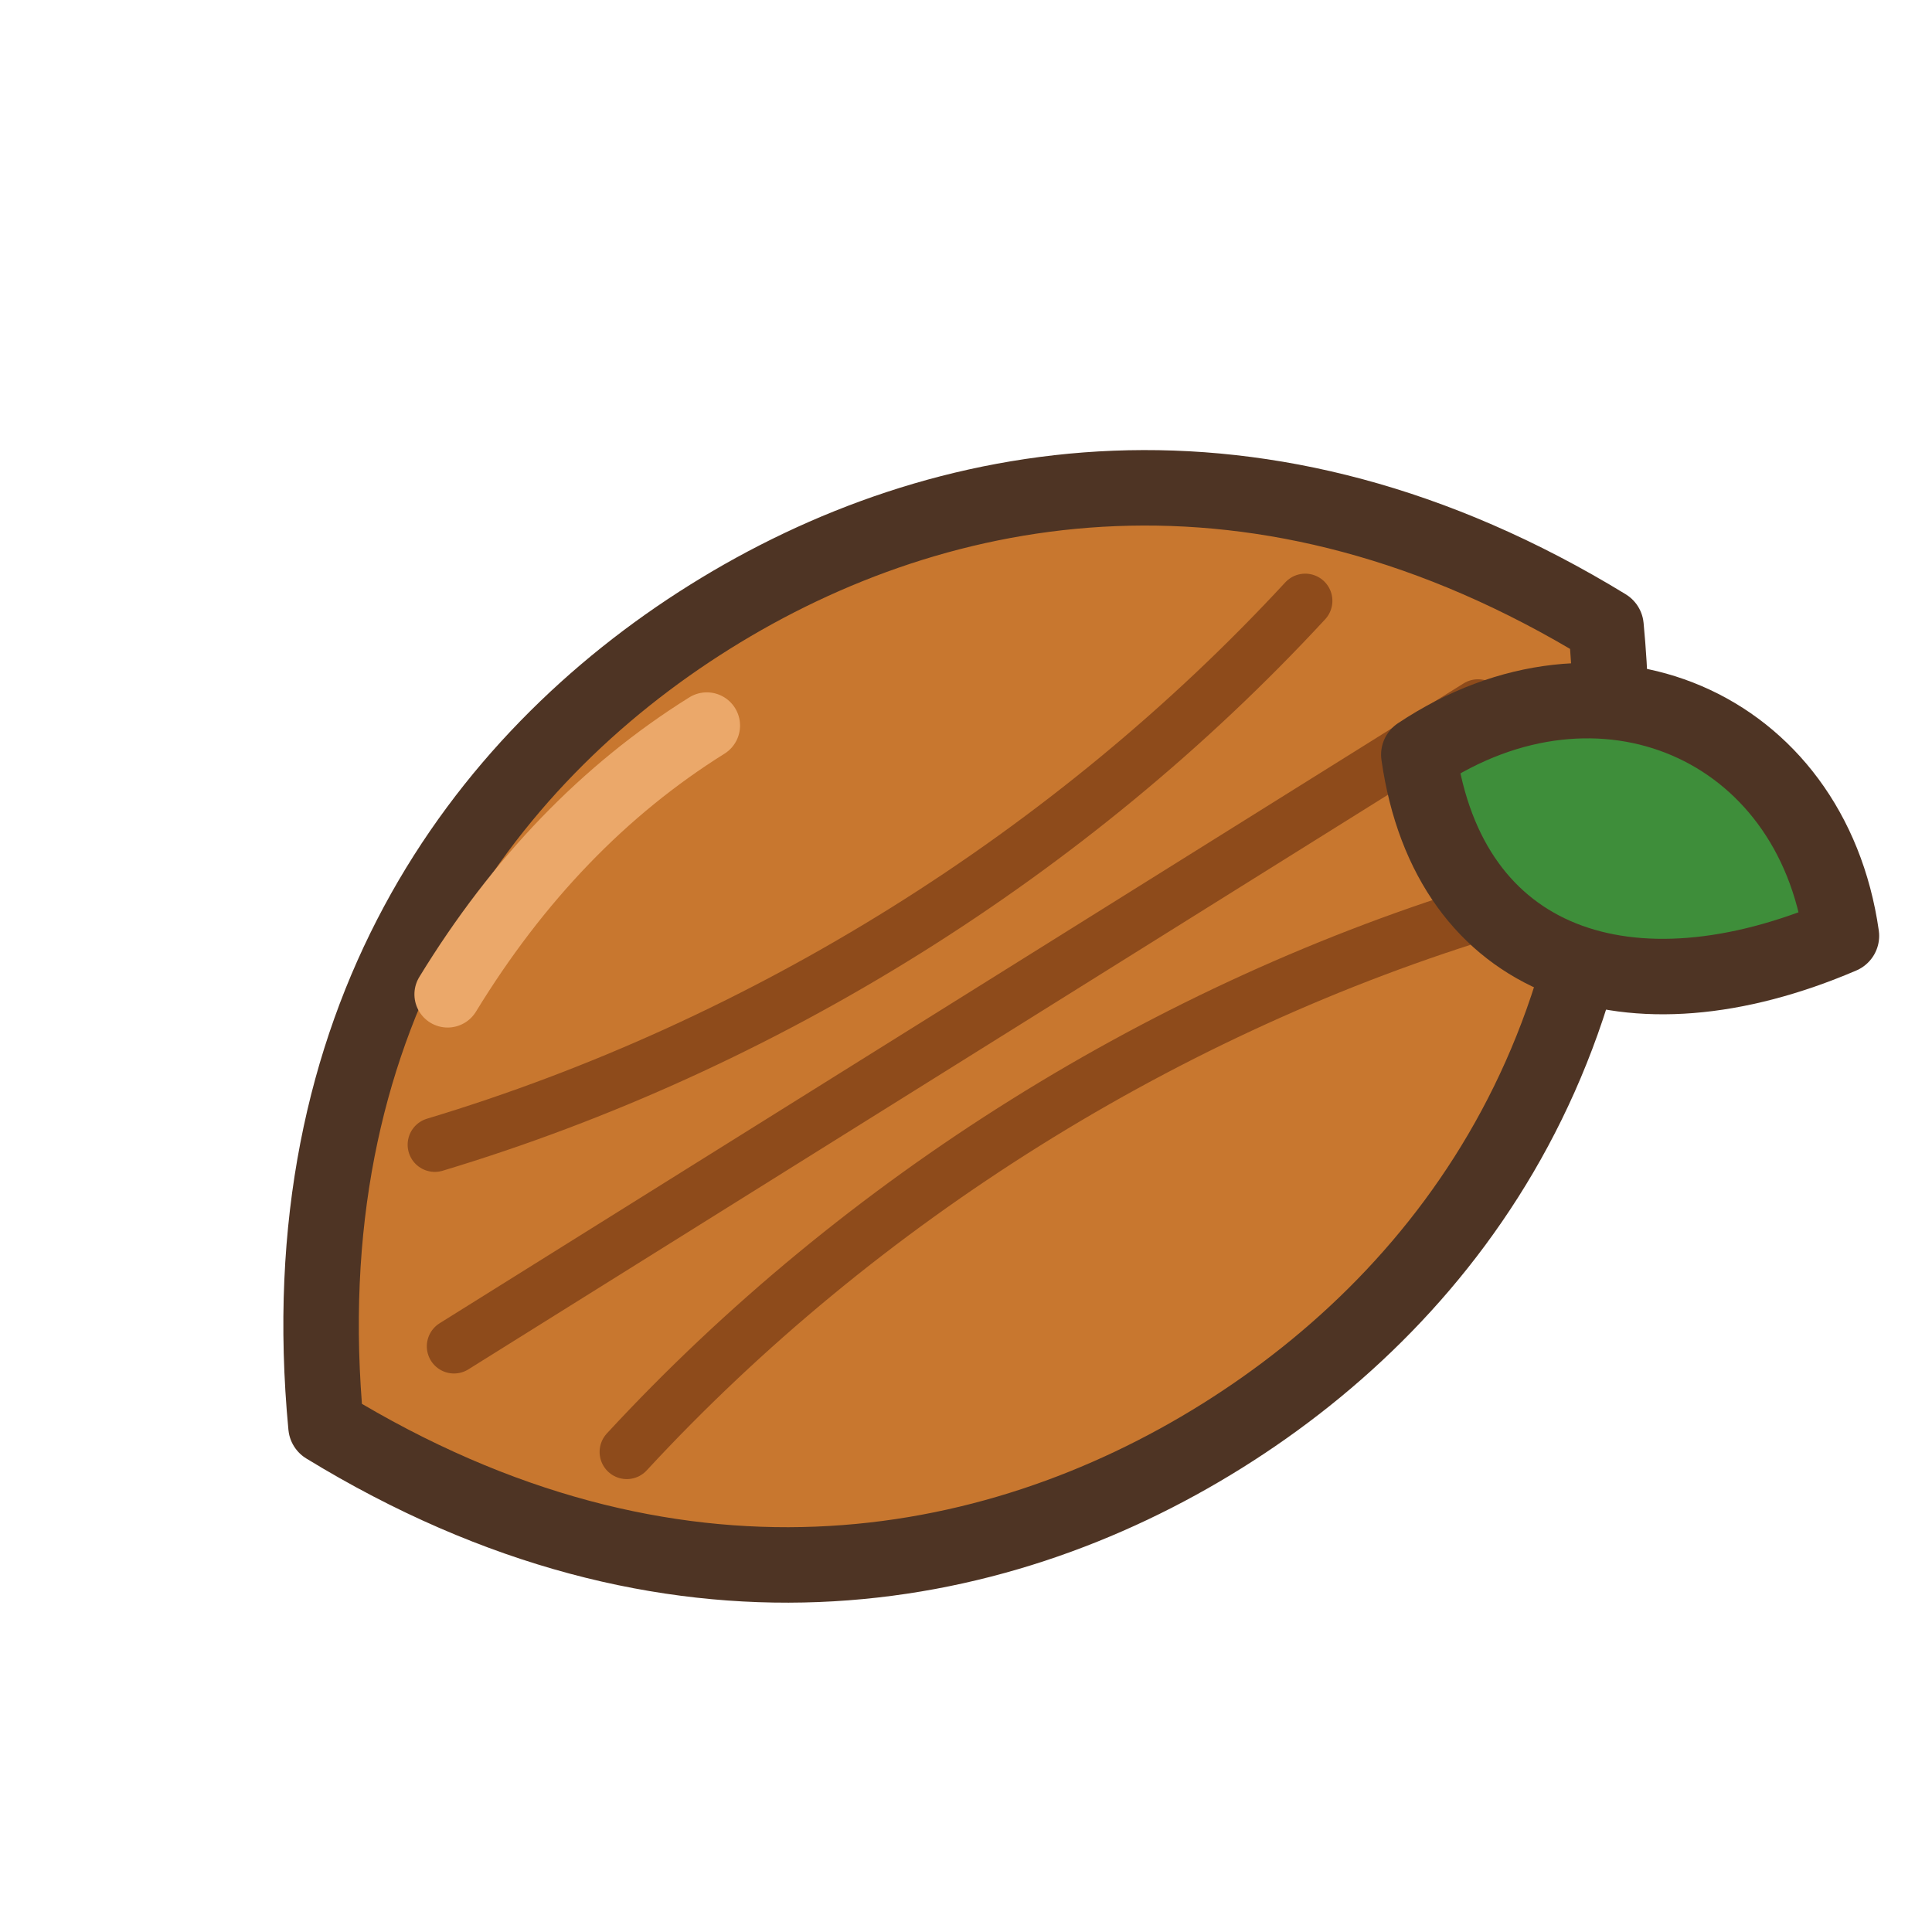
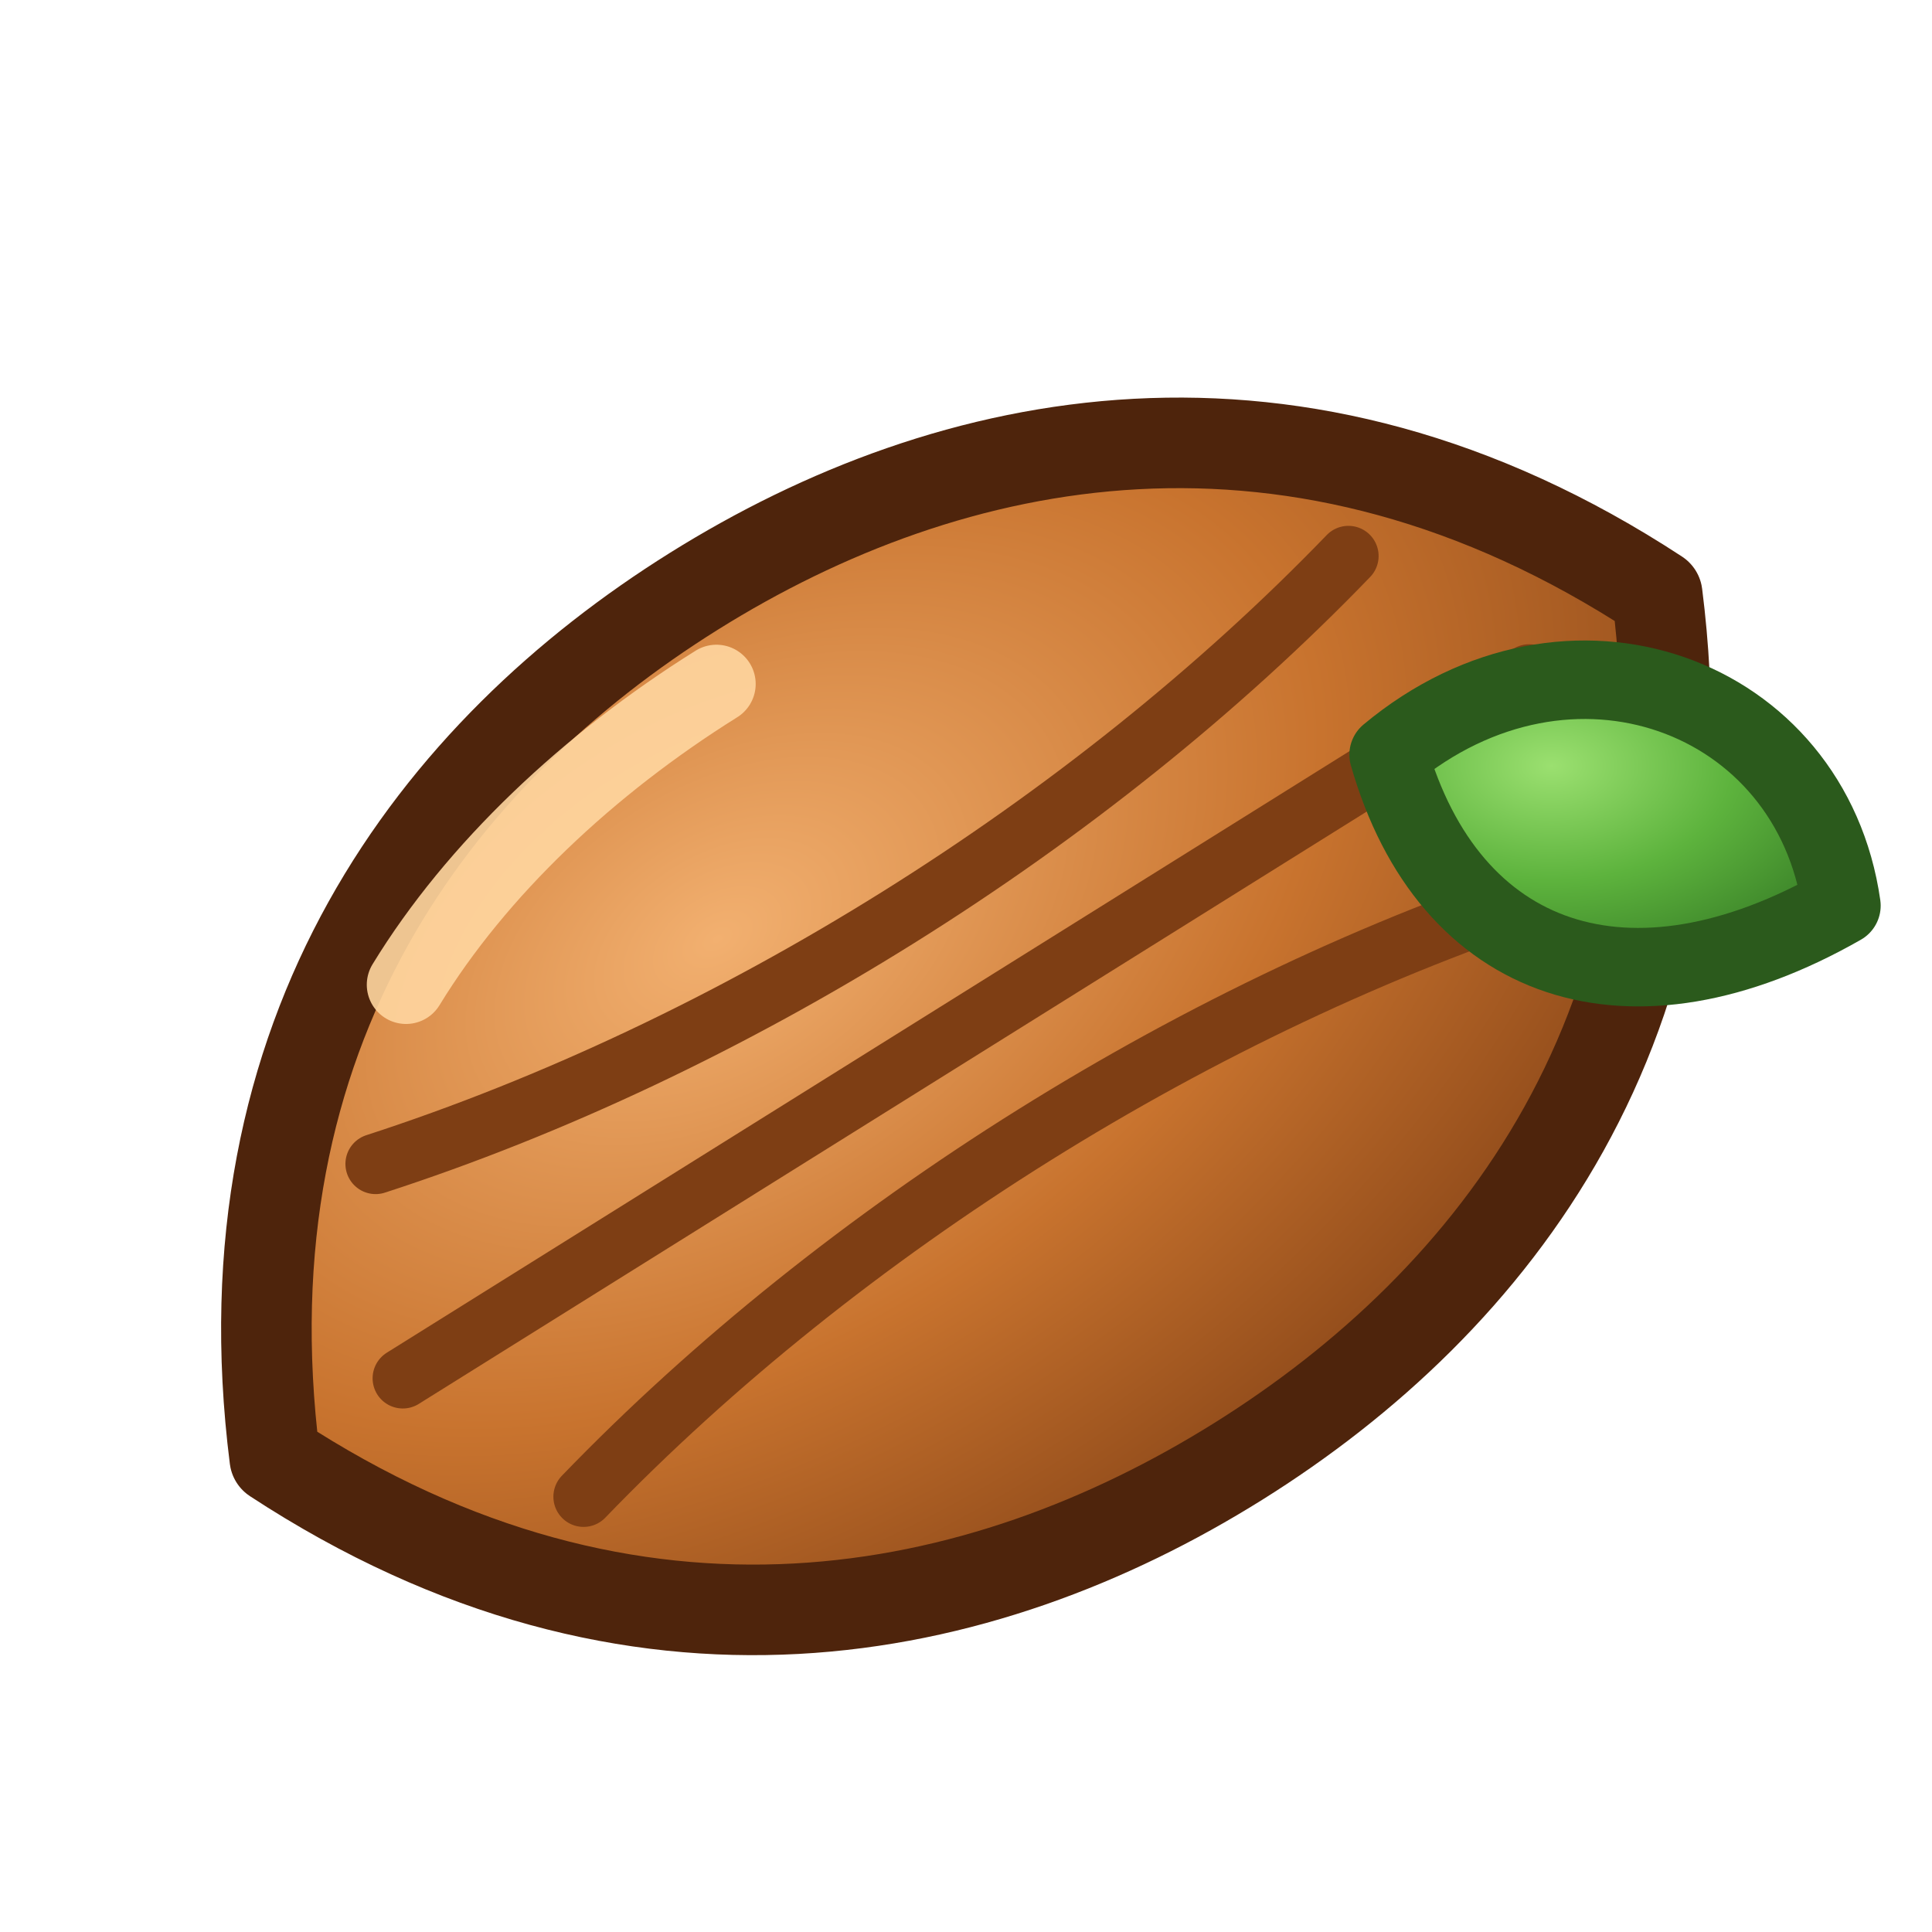
<svg xmlns="http://www.w3.org/2000/svg" viewBox="0 0 64 64">
+   <defs>
+     <radialGradient id="c" cx="0.4" cy="0.3" r="0.8">
+       <stop offset="0" stop-color="#F2B070" />
+       <stop offset=".5" stop-color="#C8732E" />
+       <stop offset="1" stop-color="#7E3E14" />
+     </radialGradient>
+     <radialGradient id="cl" cx="0.36" cy="0.3" r="0.8">
+       <stop offset="0" stop-color="#9BE070" />
+       <stop offset=".5" stop-color="#5DB33D" />
+       <stop offset="1" stop-color="#357A25" />
+     </radialGradient>
+   </defs>
  <g transform="rotate(-32 32 34)">
-     <path d="M7 34C13 22 23 18 32 18s19 4 25 16c-6 12-16 16-25 16S13 46 7 34z" fill="#C8772F" stroke="#4E3424" stroke-width="2.5" stroke-linejoin="round" stroke-linecap="round" />
-     <path d="M12 34h40M15 28c11 3 23 3 34 0M15 40c11-3 23-3 34 0" fill="none" stroke="#8E4B1B" stroke-width="1.8" stroke-linecap="round" />
-     <path d="M18 24c4-2 8-3 12-3" fill="none" stroke="#EBA86A" stroke-width="2.2" stroke-linecap="round" />
+     <path d="M5 34C11 21 22 17 32 17s21 4 27 17c-6 13-17 17-27 17S11 47 5 34z" fill="url(#c)" stroke="#4E240C" stroke-width="3" stroke-linejoin="round" stroke-linecap="round" />
+     <path d="M10 34h44M13 27.5c12 3 26 3 38 0M13 40.5c12-3 26-3 38 0" fill="none" stroke="#7E3E14" stroke-width="2" stroke-linecap="round" stroke-linejoin="round" opacity="1" />
+     <path d="M17 23c4-2 9-3 14-3" fill="none" stroke="#FFD6A0" stroke-width="2.6" stroke-linecap="round" stroke-linejoin="round" opacity="0.9" />
  </g>
-   <path d="M47 25c6-4 13-1 14 6-7 3-13 1-14-6z" fill="#3E8E3A" stroke="#4E3424" stroke-width="2.5" stroke-linejoin="round" stroke-linecap="round" />
+   <path d="M46 25c6-5 14-2 15 5-7 4-13 2-15-5z" fill="url(#cl)" stroke="#2B5A1C" stroke-width="2.6" stroke-linejoin="round" stroke-linecap="round" />
</svg>
